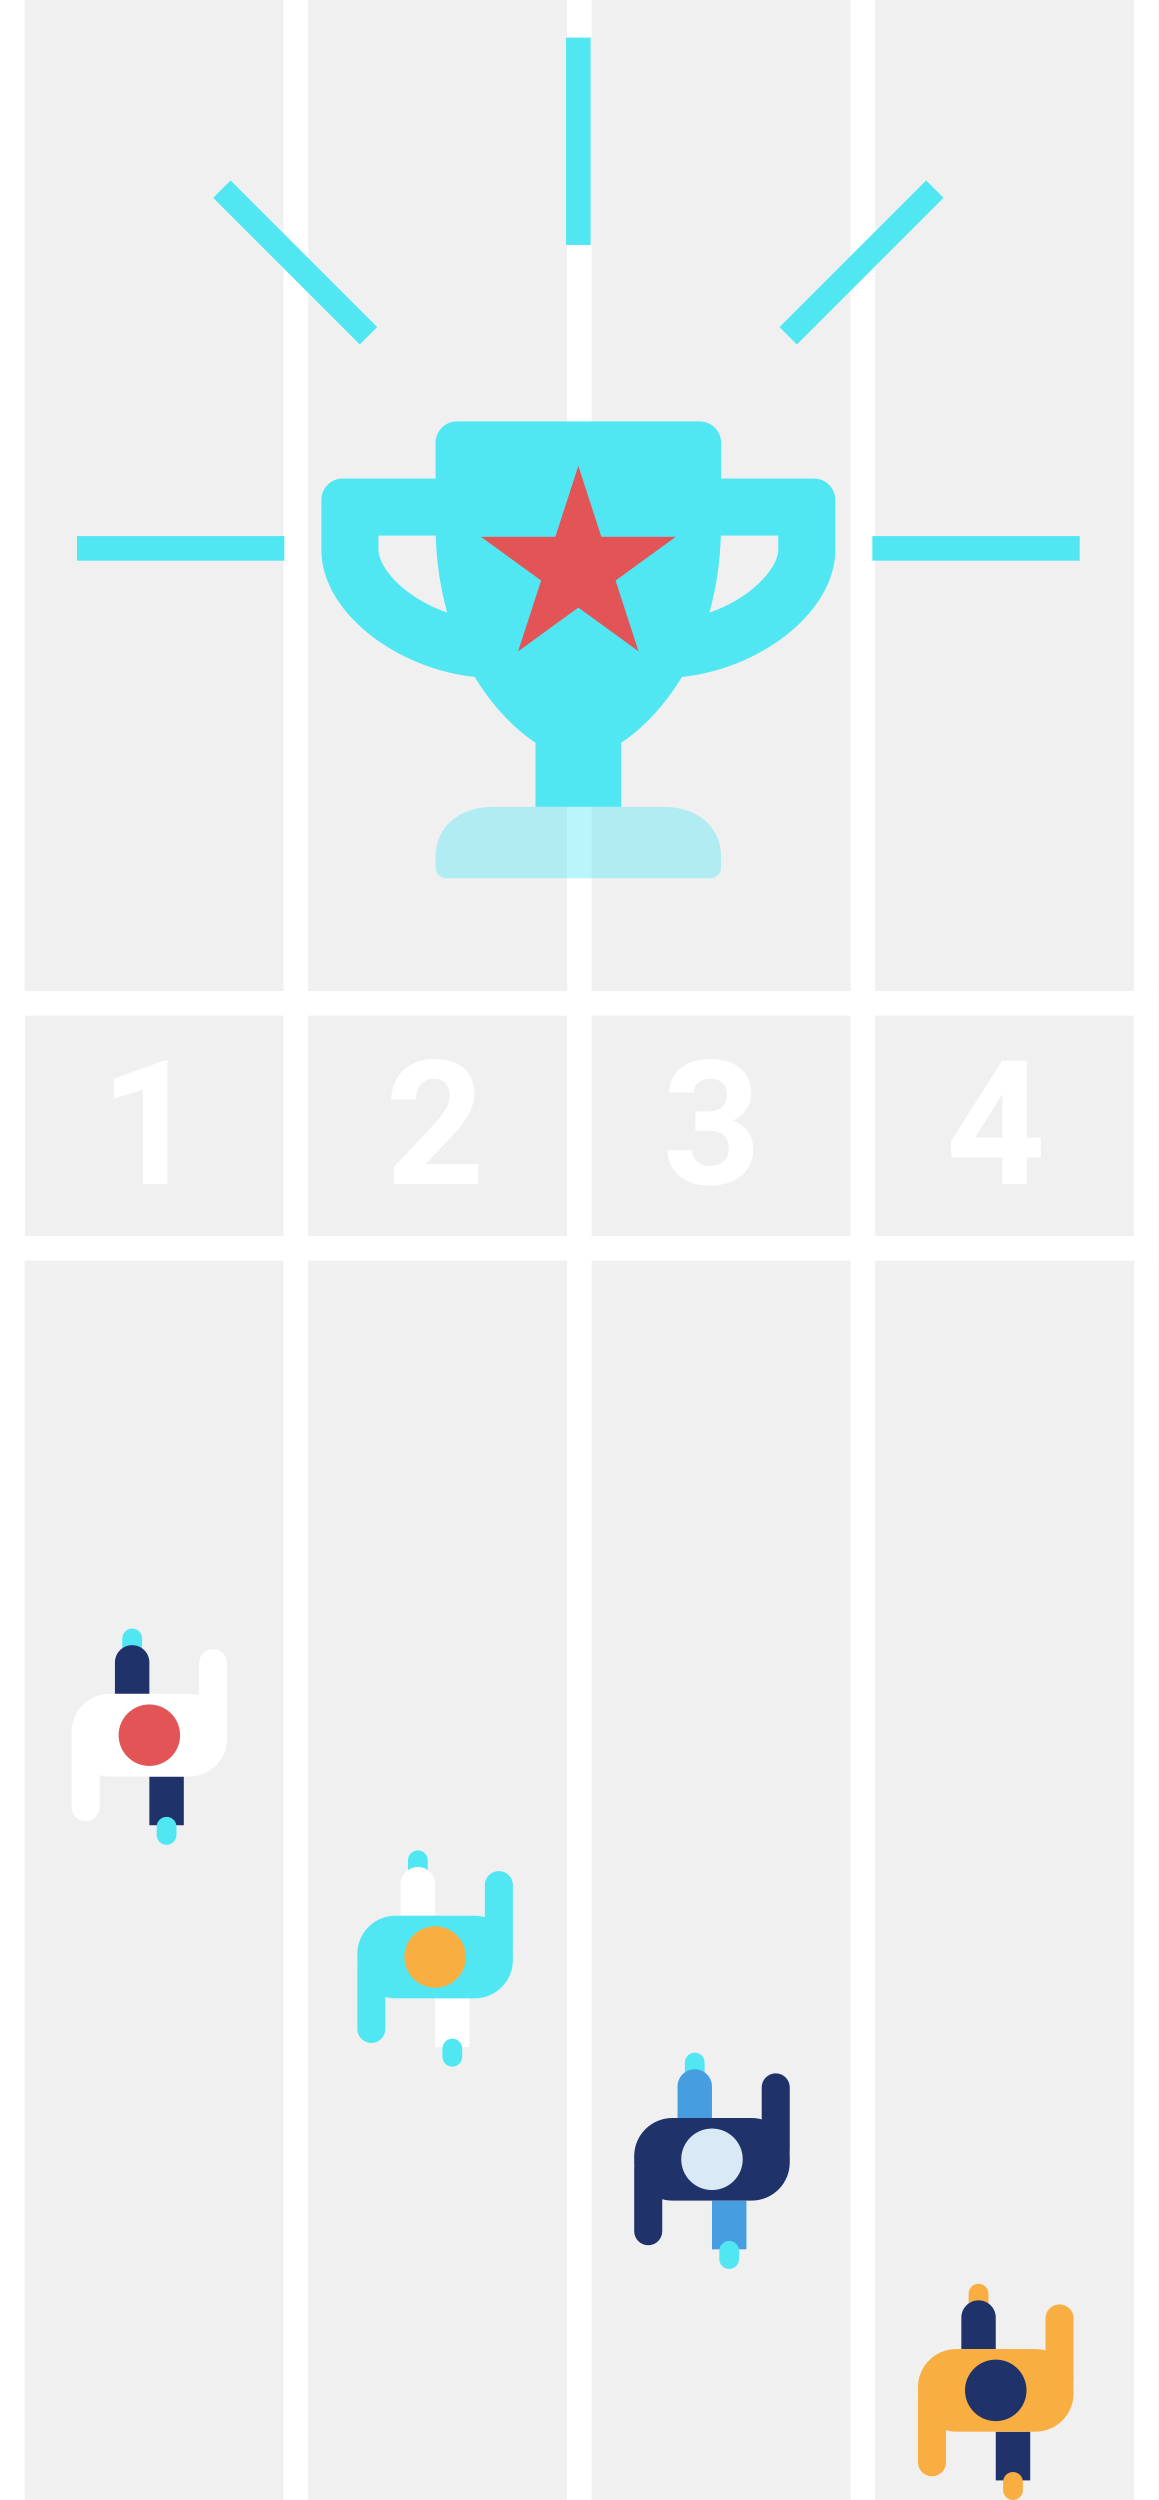
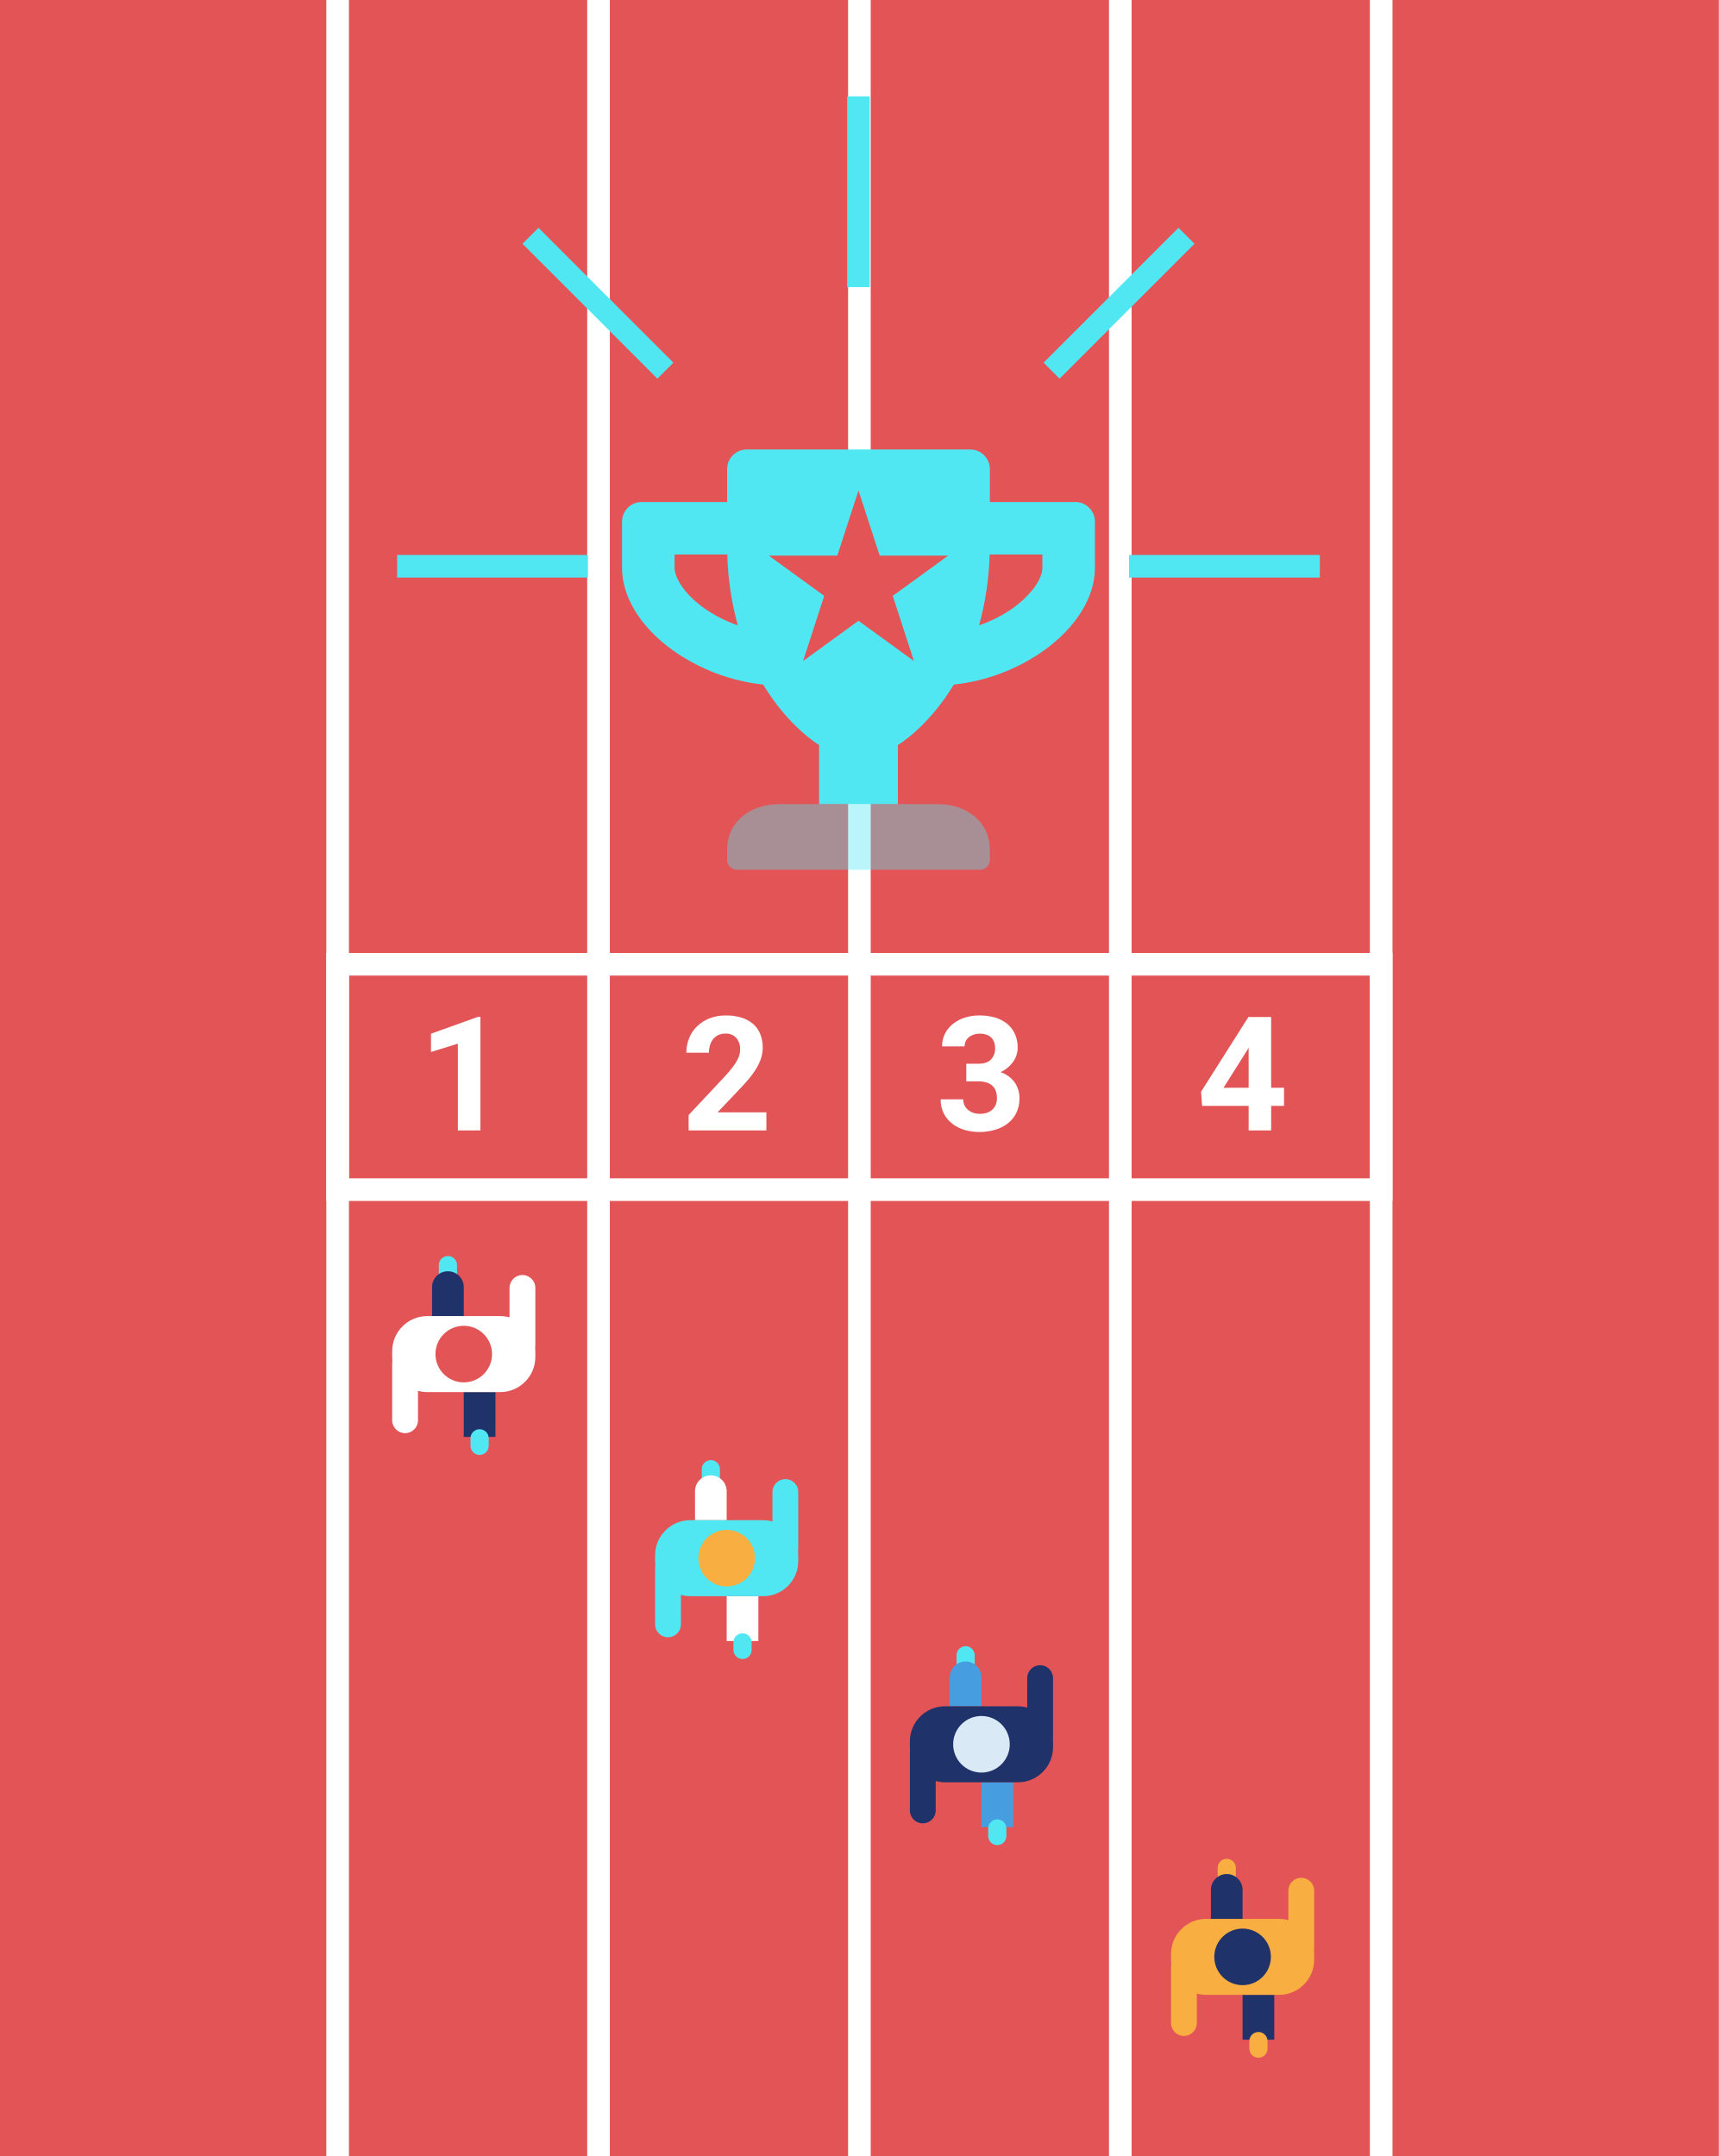
- <svg xmlns="http://www.w3.org/2000/svg" width="518.302" height="1118.302" viewBox="0 0 518.302 1118.302">
+ <svg xmlns="http://www.w3.org/2000/svg" width="835.572" height="1048.246" viewBox="0 0 835.572 1048.246">
  <g>
-     <line x1="5.5" x2="5.5" y1="1118.302" fill="none" stroke="#fff" stroke-miterlimit="10" stroke-width="11" />
-     <line x1="259.151" x2="259.151" y1="1118.302" fill="none" stroke="#fff" stroke-miterlimit="10" stroke-width="11" />
-     <line x1="512.802" x2="512.802" y1="1118.302" fill="none" stroke="#fff" stroke-miterlimit="10" stroke-width="11" />
-     <line x1="132.325" x2="132.325" y1="1118.302" fill="none" stroke="#fff" stroke-miterlimit="10" stroke-width="11" />
-     <line x1="385.976" x2="385.976" y1="1118.302" fill="none" stroke="#fff" stroke-miterlimit="10" stroke-width="11" />
+     <rect width="835.572" height="1048.246" fill="#e25456" />
    <g>
-       <rect width="507.302" height="109.578" x="5.5" y="448.812" fill="none" stroke="#fff" stroke-miterlimit="10" stroke-width="11" />
-       <path fill="#fff" d="M74.9,529.607H63.952v-42.2L50.883,491.46v-8.9l22.844-8.183H74.9Z" />
-       <path fill="#fff" d="M213.931,529.607H176.123v-7.5l17.843-19.017q2.008-2.2,3.391-4.016a29.381,29.381,0,0,0,2.235-3.333,12.75,12.75,0,0,0,1.212-2.822,9.481,9.481,0,0,0,.36-2.52,8.423,8.423,0,0,0-1.856-5.776,6.7,6.7,0,0,0-5.3-2.1,8,8,0,0,0-3.429.7,7.012,7.012,0,0,0-2.5,1.931,8.682,8.682,0,0,0-1.534,2.937,12.458,12.458,0,0,0-.53,3.712H175.025a18.577,18.577,0,0,1,1.326-7.008,16.786,16.786,0,0,1,3.826-5.758,18.332,18.332,0,0,1,6.042-3.9,21.03,21.03,0,0,1,7.975-1.44,25.143,25.143,0,0,1,7.709,1.08,15.593,15.593,0,0,1,5.626,3.087,12.9,12.9,0,0,1,3.447,4.925,17.432,17.432,0,0,1,1.175,6.554,16.549,16.549,0,0,1-.872,5.341,25.237,25.237,0,0,1-2.462,5.152,41.832,41.832,0,0,1-3.846,5.209q-2.255,2.634-5.02,5.475l-9.735,10.265h23.715Z" />
-       <path fill="#fff" d="M311.114,497.18h5.834q4.167,0,6.175-2.083a7.638,7.638,0,0,0,2.008-5.532,8.538,8.538,0,0,0-.455-2.822,5.812,5.812,0,0,0-1.383-2.235,6.49,6.49,0,0,0-2.329-1.458,10.07,10.07,0,0,0-6.156-.1,7.42,7.42,0,0,0-2.349,1.232,5.816,5.816,0,0,0-1.592,1.951,5.648,5.648,0,0,0-.586,2.594H299.332a13.426,13.426,0,0,1,1.421-6.193,14.35,14.35,0,0,1,3.864-4.736,18.15,18.15,0,0,1,5.74-3.03,22.49,22.49,0,0,1,7.046-1.08,26.98,26.98,0,0,1,7.595,1,16.759,16.759,0,0,1,5.891,2.992,13.614,13.614,0,0,1,3.826,4.926,15.98,15.98,0,0,1,1.364,6.8,11.664,11.664,0,0,1-.549,3.524,11.923,11.923,0,0,1-1.629,3.277,15.045,15.045,0,0,1-2.633,2.841,15.281,15.281,0,0,1-3.561,2.216,13.717,13.717,0,0,1,6.951,5,13.566,13.566,0,0,1,2.292,7.88,15.375,15.375,0,0,1-1.5,6.9,14.712,14.712,0,0,1-4.11,5.1,18.508,18.508,0,0,1-6.194,3.144,26.745,26.745,0,0,1-7.747,1.079,25.387,25.387,0,0,1-6.9-.947,18.084,18.084,0,0,1-6-2.917,15.014,15.014,0,0,1-4.242-4.943,14.628,14.628,0,0,1-1.61-7.066H309.6a6.518,6.518,0,0,0,2.292,5.058,8.039,8.039,0,0,0,2.556,1.458,9.464,9.464,0,0,0,3.221.53,10.734,10.734,0,0,0,3.485-.53,7.225,7.225,0,0,0,2.633-1.534,6.688,6.688,0,0,0,1.648-2.387A8.051,8.051,0,0,0,326,514a10.193,10.193,0,0,0-.625-3.769,6.317,6.317,0,0,0-1.8-2.557,7.566,7.566,0,0,0-2.86-1.458,13.916,13.916,0,0,0-3.769-.474h-5.834Z" />
-       <path fill="#fff" d="M459.31,508.848h6.251v8.827H459.31v11.932H448.362V517.675H425.745l-.492-6.895,23-36.33H459.31Zm-23.147,0h12.2V489.376l-.72,1.25Z" />
-     </g>
-     <g>
-       <path fill="#51e7f2" d="M59.111,728.492h0a4.423,4.423,0,0,1,4.423,4.423v8.094a0,0,0,0,1,0,0H54.688a0,0,0,0,1,0,0v-8.094A4.423,4.423,0,0,1,59.111,728.492Z" />
-       <path fill="#1f3269" d="M59.111,735.916h0a7.7,7.7,0,0,1,7.7,7.7v14.1a0,0,0,0,1,0,0h-15.4a0,0,0,0,1,0,0v-14.1A7.7,7.7,0,0,1,59.111,735.916Z" />
-       <rect width="15.405" height="21.798" x="66.813" y="794.666" fill="#1f3269" />
-       <rect width="8.846" height="12.517" x="70.092" y="812.712" fill="#51e7f2" rx="4.423" />
-       <rect width="69.594" height="36.951" x="32.016" y="757.715" fill="#fff" rx="17.08" />
-       <circle cx="66.813" cy="776.19" r="13.756" fill="#e25456" />
-       <rect width="12.55" height="39.943" x="89.059" y="737.743" fill="#fff" rx="6.275" />
-       <rect width="12.55" height="39.943" x="32.016" y="774.694" fill="#fff" rx="6.275" />
-     </g>
-     <g>
-       <path fill="#51e7f2" d="M186.927,827.723h0a4.423,4.423,0,0,1,4.423,4.423v8.094a0,0,0,0,1,0,0H182.5a0,0,0,0,1,0,0v-8.094A4.423,4.423,0,0,1,186.927,827.723Z" />
-       <path fill="#fff" d="M186.927,835.147h0a7.7,7.7,0,0,1,7.7,7.7v14.1a0,0,0,0,1,0,0h-15.4a0,0,0,0,1,0,0v-14.1A7.7,7.7,0,0,1,186.927,835.147Z" />
-       <rect width="15.405" height="21.798" x="194.629" y="893.896" fill="#fff" />
-       <rect width="8.846" height="12.517" x="197.909" y="911.943" fill="#51e7f2" rx="4.423" />
-       <rect width="69.594" height="36.951" x="159.833" y="856.945" fill="#51e7f2" rx="17.08" />
-       <circle cx="194.629" cy="875.421" r="13.756" fill="#f9ae41" />
-       <rect width="12.55" height="39.943" x="216.876" y="836.974" fill="#51e7f2" rx="6.275" />
-       <rect width="12.55" height="39.943" x="159.833" y="873.925" fill="#51e7f2" rx="6.275" />
-     </g>
-     <g>
-       <path fill="#51e7f2" d="M310.78,918.2h0a4.423,4.423,0,0,1,4.423,4.423v8.094a0,0,0,0,1,0,0h-8.846a0,0,0,0,1,0,0v-8.094A4.423,4.423,0,0,1,310.78,918.2Z" />
-       <path fill="#469ee1" d="M310.78,925.626h0a7.7,7.7,0,0,1,7.7,7.7v14.1a0,0,0,0,1,0,0h-15.4a0,0,0,0,1,0,0v-14.1A7.7,7.7,0,0,1,310.78,925.626Z" />
-       <rect width="15.405" height="21.798" x="318.482" y="984.375" fill="#469ee1" />
-       <rect width="8.846" height="12.517" x="321.762" y="1002.421" fill="#51e7f2" rx="4.423" />
-       <rect width="69.594" height="36.951" x="283.685" y="947.424" fill="#1f3269" rx="17.08" />
-       <circle cx="318.482" cy="965.9" r="13.756" fill="#d9e9f6" />
-       <rect width="12.55" height="39.943" x="340.729" y="927.452" fill="#1f3269" rx="6.275" />
-       <rect width="12.55" height="39.943" x="283.685" y="964.403" fill="#1f3269" rx="6.275" />
-     </g>
-     <g>
-       <path fill="#f9ae41" d="M437.723,1021.564h0a4.423,4.423,0,0,1,4.423,4.423v8.094a0,0,0,0,1,0,0H433.3a0,0,0,0,1,0,0v-8.094A4.423,4.423,0,0,1,437.723,1021.564Z" />
-       <path fill="#1f3269" d="M437.723,1028.989h0a7.7,7.7,0,0,1,7.7,7.7v14.1a0,0,0,0,1,0,0h-15.4a0,0,0,0,1,0,0v-14.1A7.7,7.7,0,0,1,437.723,1028.989Z" />
-       <rect width="15.405" height="21.798" x="445.426" y="1087.738" fill="#1f3269" />
-       <rect width="8.846" height="12.517" x="448.705" y="1105.784" fill="#f9ae41" rx="4.423" />
-       <rect width="69.594" height="36.951" x="410.629" y="1050.787" fill="#f9ae41" rx="17.08" />
-       <circle cx="445.426" cy="1069.262" r="13.756" fill="#1f3269" />
-       <rect width="12.55" height="39.943" x="467.672" y="1030.815" fill="#f9ae41" rx="6.275" />
-       <rect width="12.55" height="39.943" x="410.629" y="1067.766" fill="#f9ae41" rx="6.275" />
-     </g>
-     <g>
-       <line x1="258.701" x2="258.701" y1="109.572" y2="16.811" fill="none" stroke="#51e7f2" stroke-miterlimit="10" stroke-width="11" />
-       <line x1="352.568" x2="418.16" y1="150.196" y2="84.604" fill="none" stroke="#51e7f2" stroke-miterlimit="10" stroke-width="11" />
-       <line x1="390.217" x2="482.977" y1="245.295" y2="245.295" fill="none" stroke="#51e7f2" stroke-miterlimit="10" stroke-width="11" />
-       <line x1="164.834" x2="99.242" y1="150.196" y2="84.604" fill="none" stroke="#51e7f2" stroke-miterlimit="10" stroke-width="11" />
-       <line x1="127.185" x2="34.425" y1="245.295" y2="245.295" fill="none" stroke="#51e7f2" stroke-miterlimit="10" stroke-width="11" />
-     </g>
-     <g>
+       <line x1="164.135" y1="1048.246" x2="164.135" fill="none" stroke="#fff" stroke-miterlimit="10" stroke-width="11" />
+       <line x1="417.786" y1="1048.246" x2="417.786" fill="none" stroke="#fff" stroke-miterlimit="10" stroke-width="11" />
+       <line x1="671.437" y1="1048.246" x2="671.437" fill="none" stroke="#fff" stroke-miterlimit="10" stroke-width="11" />
+       <line x1="290.961" y1="1048.246" x2="290.961" fill="none" stroke="#fff" stroke-miterlimit="10" stroke-width="11" />
+       <line x1="544.612" y1="1048.246" x2="544.612" fill="none" stroke="#fff" stroke-miterlimit="10" stroke-width="11" />
      <g>
-         <path fill="#51e7f2" d="M220.384,360.933c-14.09,0-25.545,8.262-25.545,22.352v4.789a4.789,4.789,0,0,0,4.79,4.79H317.773a4.79,4.79,0,0,0,4.79-4.79v-4.789c0-14.09-11.455-22.352-25.545-22.352Z" opacity=".4" style="isolation:isolate" />
-         <path fill="#51e7f2" d="M364.073,214.051h-41.51V198.085a9.555,9.555,0,0,0-9.532-9.579H204.418a9.555,9.555,0,0,0-9.579,9.531h0v16.014h-41.51a9.554,9.554,0,0,0-9.579,9.531h0v22.4c0,14.249,8.98,28.9,24.706,40.193a93.513,93.513,0,0,0,43.905,16.644c12.533,20.795,27.181,29.376,27.181,29.376v28.738H277.86V332.2s14.648-8.581,27.181-29.376a93.19,93.19,0,0,0,43.905-16.644c15.686-11.3,24.706-25.944,24.706-40.193V223.63a9.554,9.554,0,0,0-9.531-9.579h-.048ZM183.384,265.46c-9.739-7.025-14.09-14.848-14.09-19.478V239.6h25.625A143.248,143.248,0,0,0,200.028,274,64.211,64.211,0,0,1,183.384,265.46Zm164.724-19.478c0,6.426-7.065,14.409-14.09,19.478A64.564,64.564,0,0,1,317.334,274a143.248,143.248,0,0,0,5.109-34.406h25.665Z" />
+         <rect x="164.135" y="468.828" width="507.302" height="109.578" fill="none" stroke="#fff" stroke-miterlimit="10" stroke-width="11" />
+         <path d="M233.536,549.623H222.588v-42.2l-13.069,4.054v-8.9l22.843-8.184h1.174Z" fill="#fff" />
+         <path d="M372.565,549.623H334.759v-7.5L352.6,523.105q2.007-2.2,3.39-4.016a29.606,29.606,0,0,0,2.235-3.333,12.7,12.7,0,0,0,1.212-2.822,9.483,9.483,0,0,0,.361-2.52,8.418,8.418,0,0,0-1.858-5.777,6.7,6.7,0,0,0-5.3-2.1,8,8,0,0,0-3.429.7,7.026,7.026,0,0,0-2.5,1.932,8.665,8.665,0,0,0-1.534,2.937,12.42,12.42,0,0,0-.532,3.712H333.66a18.616,18.616,0,0,1,1.325-7.009,16.824,16.824,0,0,1,3.826-5.758,18.378,18.378,0,0,1,6.043-3.9,21.033,21.033,0,0,1,7.975-1.44,25.169,25.169,0,0,1,7.709,1.08,15.59,15.59,0,0,1,5.625,3.088,12.876,12.876,0,0,1,3.447,4.924,17.4,17.4,0,0,1,1.176,6.555,16.549,16.549,0,0,1-.872,5.341,25.182,25.182,0,0,1-2.462,5.152,41.906,41.906,0,0,1-3.846,5.209q-2.255,2.632-5.019,5.474L348.851,540.8h23.714Z" fill="#fff" />
+         <path d="M469.749,517.2h5.834q4.167,0,6.176-2.084a7.638,7.638,0,0,0,2.008-5.532,8.538,8.538,0,0,0-.456-2.822,5.794,5.794,0,0,0-1.382-2.234,6.483,6.483,0,0,0-2.33-1.459,10.063,10.063,0,0,0-6.157-.095A7.387,7.387,0,0,0,471.1,504.2a5.818,5.818,0,0,0-1.592,1.952,5.63,5.63,0,0,0-.587,2.594H457.968a13.429,13.429,0,0,1,1.42-6.194,14.337,14.337,0,0,1,3.865-4.735,18.173,18.173,0,0,1,5.738-3.031,22.525,22.525,0,0,1,7.047-1.08,27.029,27.029,0,0,1,7.6,1,16.756,16.756,0,0,1,5.89,2.993,13.626,13.626,0,0,1,3.827,4.925,15.985,15.985,0,0,1,1.363,6.8,11.678,11.678,0,0,1-.549,3.522,11.873,11.873,0,0,1-1.629,3.278,15.05,15.05,0,0,1-2.633,2.842,15.3,15.3,0,0,1-3.56,2.215,13.727,13.727,0,0,1,6.951,5,13.571,13.571,0,0,1,2.291,7.879,15.365,15.365,0,0,1-1.5,6.895,14.692,14.692,0,0,1-4.11,5.1,18.527,18.527,0,0,1-6.194,3.144,26.715,26.715,0,0,1-7.747,1.08,25.374,25.374,0,0,1-6.894-.947,18.048,18.048,0,0,1-6-2.918,15.044,15.044,0,0,1-4.244-4.943,14.638,14.638,0,0,1-1.609-7.065h10.947a6.528,6.528,0,0,0,2.293,5.057,8.054,8.054,0,0,0,2.557,1.459,9.48,9.48,0,0,0,3.221.53,10.754,10.754,0,0,0,3.484-.53,7.263,7.263,0,0,0,2.633-1.535,6.658,6.658,0,0,0,1.648-2.387,8.042,8.042,0,0,0,.569-3.087,10.214,10.214,0,0,0-.625-3.769,6.32,6.32,0,0,0-1.8-2.557,7.557,7.557,0,0,0-2.861-1.458,13.875,13.875,0,0,0-3.769-.475h-5.834Z" fill="#fff" />
+         <path d="M617.944,528.864H624.2v8.826h-6.252v11.933H607V537.69H584.381l-.493-6.9,23-36.33h11.06Zm-23.146,0H607V509.391l-.721,1.25Z" fill="#fff" />
      </g>
-       <polygon fill="#e25456" points="258.701 208.438 268.993 240.114 302.3 240.114 275.354 259.691 285.646 291.367 258.701 271.79 231.756 291.367 242.048 259.691 215.102 240.114 248.409 240.114 258.701 208.438" />
+       <g>
+         <path d="M217.746,610.66h0a4.423,4.423,0,0,1,4.423,4.423v8.094a0,0,0,0,1,0,0h-8.846a0,0,0,0,1,0,0v-8.094A4.423,4.423,0,0,1,217.746,610.66Z" fill="#51e7f2" />
+         <path d="M217.746,618.085h0a7.7,7.7,0,0,1,7.7,7.7v14.1a0,0,0,0,1,0,0h-15.4a0,0,0,0,1,0,0v-14.1a7.7,7.7,0,0,1,7.7-7.7Z" fill="#1f3269" />
+         <rect x="225.448" y="676.834" width="15.405" height="21.798" fill="#1f3269" />
+         <rect x="228.728" y="694.88" width="8.846" height="12.517" rx="4.423" fill="#51e7f2" />
+         <rect x="190.651" y="639.883" width="69.594" height="36.951" rx="17.08" fill="#fff" />
+         <circle cx="225.448" cy="658.358" r="13.756" fill="#e25456" />
+         <rect x="247.695" y="619.911" width="12.55" height="39.943" rx="6.275" fill="#fff" />
+         <rect x="190.651" y="656.862" width="12.55" height="39.943" rx="6.275" fill="#fff" />
+       </g>
+       <g>
+         <path d="M345.562,709.891h0a4.423,4.423,0,0,1,4.423,4.423v8.094a0,0,0,0,1,0,0h-8.846a0,0,0,0,1,0,0v-8.094A4.423,4.423,0,0,1,345.562,709.891Z" fill="#51e7f2" />
+         <path d="M345.562,717.315h0a7.7,7.7,0,0,1,7.7,7.7v14.1a0,0,0,0,1,0,0h-15.4a0,0,0,0,1,0,0v-14.1a7.7,7.7,0,0,1,7.7-7.7Z" fill="#fff" />
+         <rect x="353.265" y="776.065" width="15.405" height="21.798" fill="#fff" />
+         <rect x="356.544" y="794.111" width="8.846" height="12.517" rx="4.423" fill="#51e7f2" />
+         <rect x="318.468" y="739.113" width="69.594" height="36.951" rx="17.08" fill="#51e7f2" />
+         <circle cx="353.265" cy="757.589" r="13.756" fill="#f9ae41" />
+         <rect x="375.511" y="719.142" width="12.55" height="39.943" rx="6.275" fill="#51e7f2" />
+         <rect x="318.468" y="756.093" width="12.55" height="39.943" rx="6.275" fill="#51e7f2" />
+       </g>
+       <g>
+         <path d="M469.415,800.369h0a4.423,4.423,0,0,1,4.423,4.423v8.094a0,0,0,0,1,0,0h-8.846a0,0,0,0,1,0,0v-8.094A4.423,4.423,0,0,1,469.415,800.369Z" fill="#51e7f2" />
+         <path d="M469.415,807.794h0a7.7,7.7,0,0,1,7.7,7.7v14.1a0,0,0,0,1,0,0h-15.4a0,0,0,0,1,0,0V815.5a7.7,7.7,0,0,1,7.7-7.7Z" fill="#469ee1" />
+         <rect x="477.118" y="866.543" width="15.405" height="21.798" fill="#469ee1" />
+         <rect x="480.397" y="884.589" width="8.846" height="12.517" rx="4.423" fill="#51e7f2" />
+         <rect x="442.321" y="829.592" width="69.594" height="36.951" rx="17.08" fill="#1f3269" />
+         <circle cx="477.118" cy="848.068" r="13.756" fill="#d9e9f6" />
+         <rect x="499.364" y="809.62" width="12.55" height="39.943" rx="6.275" fill="#1f3269" />
+         <rect x="442.321" y="846.572" width="12.55" height="39.943" rx="6.275" fill="#1f3269" />
+       </g>
+       <g>
+         <path d="M596.358,903.732h0a4.423,4.423,0,0,1,4.423,4.423v8.094a0,0,0,0,1,0,0h-8.846a0,0,0,0,1,0,0v-8.094a4.423,4.423,0,0,1,4.423-4.423Z" fill="#f9ae41" />
+         <path d="M596.358,911.157h0a7.7,7.7,0,0,1,7.7,7.7v14.1a0,0,0,0,1,0,0h-15.4a0,0,0,0,1,0,0v-14.1a7.7,7.7,0,0,1,7.7-7.7Z" fill="#1f3269" />
+         <rect x="604.061" y="969.906" width="15.405" height="21.798" fill="#1f3269" />
+         <rect x="607.34" y="987.952" width="8.846" height="12.517" rx="4.423" fill="#f9ae41" />
+         <rect x="569.264" y="932.955" width="69.594" height="36.951" rx="17.08" fill="#f9ae41" />
+         <circle cx="604.061" cy="951.431" r="13.756" fill="#1f3269" />
+         <rect x="626.307" y="912.983" width="12.55" height="39.943" rx="6.275" fill="#f9ae41" />
+         <rect x="569.264" y="949.934" width="12.55" height="39.943" rx="6.275" fill="#f9ae41" />
+       </g>
+       <g>
+         <line x1="417.336" y1="139.596" x2="417.336" y2="46.835" fill="none" stroke="#51e7f2" stroke-miterlimit="10" stroke-width="11" />
+         <line x1="511.203" y1="180.22" x2="576.795" y2="114.628" fill="none" stroke="#51e7f2" stroke-miterlimit="10" stroke-width="11" />
+         <line x1="548.852" y1="275.319" x2="641.612" y2="275.319" fill="none" stroke="#51e7f2" stroke-miterlimit="10" stroke-width="11" />
+         <line x1="323.469" y1="180.22" x2="257.878" y2="114.628" fill="none" stroke="#51e7f2" stroke-miterlimit="10" stroke-width="11" />
+         <line x1="285.82" y1="275.319" x2="193.06" y2="275.319" fill="none" stroke="#51e7f2" stroke-miterlimit="10" stroke-width="11" />
+       </g>
+       <g>
+         <g>
+           <path d="M379.019,390.957c-14.089,0-25.545,8.262-25.545,22.352V418.1a4.79,4.79,0,0,0,4.79,4.79H476.408a4.789,4.789,0,0,0,4.79-4.79v-4.789c0-14.09-11.455-22.352-25.545-22.352Z" fill="#51e7f2" opacity="0.4" style="isolation: isolate" />
+           <path d="M522.708,244.075H481.2V228.109a9.555,9.555,0,0,0-9.531-9.579H363.054a9.556,9.556,0,0,0-9.58,9.531h0v16.014h-41.51a9.554,9.554,0,0,0-9.579,9.531h0v22.4c0,14.249,8.98,28.9,24.706,40.193A93.513,93.513,0,0,0,371,332.843c12.533,20.795,27.182,29.376,27.182,29.376v28.738H436.5V362.219s14.648-8.581,27.181-29.376A93.19,93.19,0,0,0,507.581,316.2c15.686-11.3,24.707-25.944,24.707-40.193V253.654a9.556,9.556,0,0,0-9.532-9.579h-.048ZM342.019,295.484c-9.739-7.025-14.089-14.848-14.089-19.478v-6.387h25.624a143.3,143.3,0,0,0,5.109,34.406A64.211,64.211,0,0,1,342.019,295.484Zm164.724-19.478c0,6.426-7.065,14.409-14.09,19.478a64.548,64.548,0,0,1-16.684,8.541,143.248,143.248,0,0,0,5.109-34.406h25.665Z" fill="#51e7f2" />
+         </g>
+         <polygon points="417.336 238.462 427.628 270.138 460.935 270.138 433.989 289.715 444.282 321.391 417.336 301.814 390.391 321.391 400.683 289.715 373.738 270.138 407.044 270.138 417.336 238.462" fill="#e25456" />
+       </g>
    </g>
  </g>
</svg>
